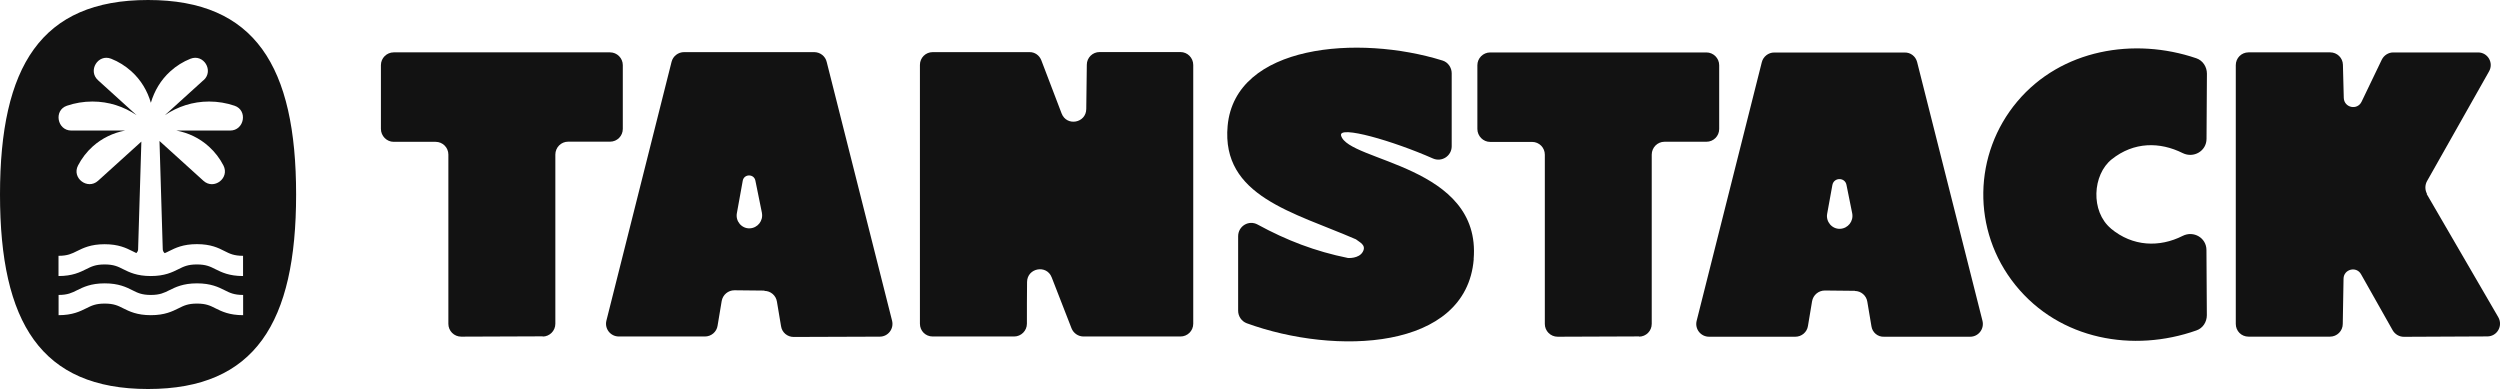
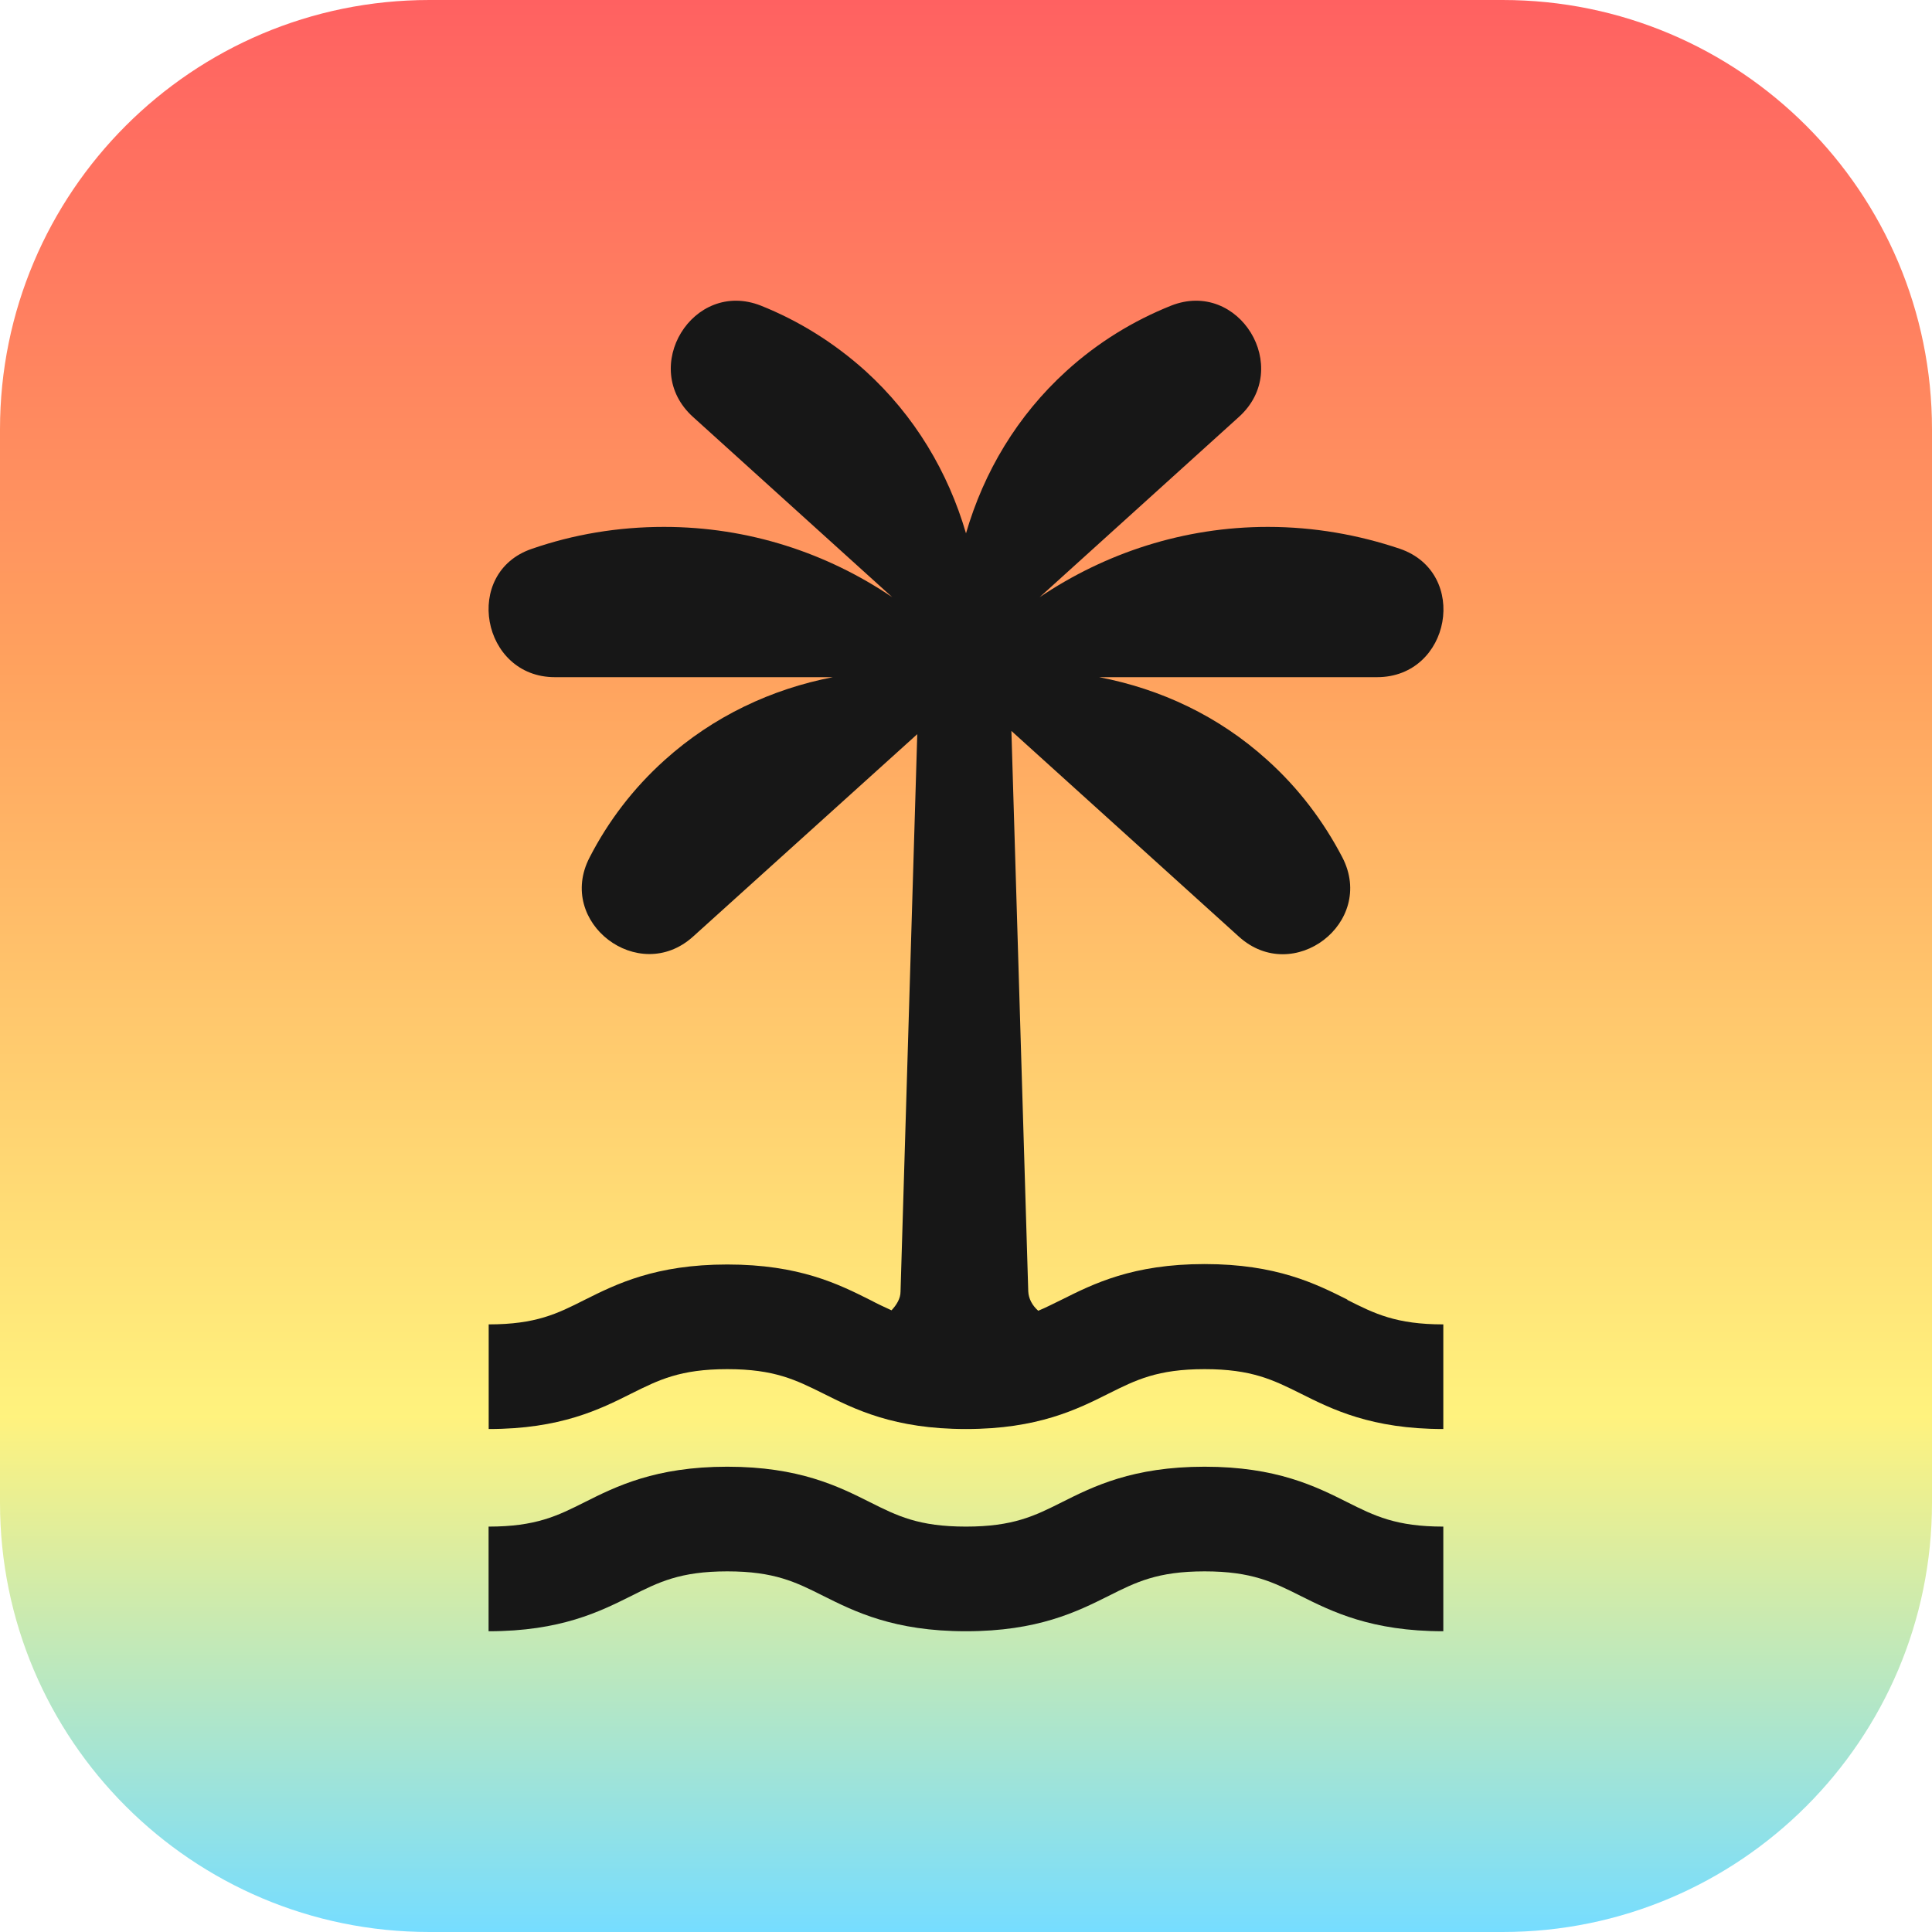
- <svg xmlns="http://www.w3.org/2000/svg" id="Layer_1" viewBox="0 0 321.33 50">
-   <defs />
-   <path d="M19.03,0c13.76,0,19.03,8.54,19.03,25s-5.27,25-19.03,25S0,41.46,0,25C0,8.54,5.27,0,19.03,0ZM25.32,36.42c-1.79,0-2.76.49-3.55.88-.68.34-1.21.61-2.38.61-1.17,0-1.71-.27-2.38-.61-.78-.39-1.76-.88-3.55-.88-1.79,0-2.76.49-3.55.88-.68.34-1.21.61-2.38.61v2.6c1.79,0,2.76-.49,3.55-.88.68-.34,1.21-.61,2.38-.61s1.71.27,2.38.61c.78.39,1.76.88,3.55.88s2.76-.49,3.55-.88c.68-.34,1.21-.61,2.38-.61s1.71.27,2.38.61c.78.39,1.76.88,3.55.88v-2.6c-1.17,0-1.71-.27-2.38-.61-.78-.39-1.76-.88-3.55-.88ZM26.17,10.31c1.35-1.22,0-3.43-1.69-2.76-.93.37-1.81.91-2.59,1.62-1.23,1.11-2.05,2.52-2.5,4.04-.44-1.53-1.27-2.93-2.5-4.04-.78-.7-1.66-1.25-2.6-1.62-1.69-.67-3.04,1.54-1.69,2.76l4.95,4.49c-1.62-1.1-3.56-1.75-5.67-1.75-1.15,0-2.25.19-3.28.54-1.73.59-1.25,3.19.57,3.19h6.91c-1.52.29-2.97.97-4.18,2.06-.78.7-1.4,1.53-1.87,2.43-.84,1.61,1.22,3.18,2.57,1.97l5.57-5.04-.42,13.87c0,.17-.1.33-.22.46-.18-.08-.35-.16-.53-.26-.78-.39-1.76-.88-3.55-.88s-2.76.49-3.55.88c-.68.34-1.21.61-2.38.61v2.6c1.79,0,2.76-.49,3.55-.88.68-.34,1.21-.61,2.38-.61s1.71.27,2.38.61c.78.39,1.76.88,3.55.88s2.76-.49,3.55-.88c.68-.34,1.21-.61,2.38-.61s1.71.27,2.38.61c.78.39,1.76.88,3.55.88v-2.6c-1.17,0-1.71-.27-2.38-.61h0c-.78-.4-1.76-.89-3.55-.89s-2.76.49-3.55.88c-.2.1-.39.2-.59.28-.15-.13-.24-.3-.25-.48l-.42-13.94,5.65,5.12c1.35,1.22,3.4-.35,2.57-1.97-.46-.89-1.08-1.72-1.87-2.43-1.21-1.1-2.65-1.77-4.18-2.06h6.91c1.83,0,2.3-2.6.57-3.19-1.03-.35-2.13-.54-3.28-.54-2.1,0-4.04.65-5.67,1.75l4.95-4.49Z" fill-rule="evenodd" fill="#121212" />
-   <path d="M151.71,43.25h-12.45c-.67,0-1.28-.42-1.53-1.04l-2.55-6.55c-.65-1.7-3.15-1.22-3.17.58-.02,1.8-.02,3.53-.02,5.37,0,.9-.74,1.64-1.64,1.64h-10.47c-.92,0-1.64-.72-1.64-1.64V8.34c0-.9.72-1.64,1.64-1.64h12.43c.69-.02,1.28.41,1.53,1.04l2.61,6.84c.65,1.7,3.15,1.25,3.17-.57l.07-5.69c0-.9.74-1.63,1.64-1.63h10.4c.9,0,1.64.74,1.64,1.66v33.26c0,.92-.74,1.64-1.64,1.64l-.02-.02Z" fill="#121212" />
-   <path d="M98.25,37.35l-3.85-.04c-.81,0-1.5.58-1.64,1.38l-.53,3.18c-.12.79-.81,1.38-1.62,1.38h-11.07c-1.07,0-1.85-.99-1.6-2.03l8.38-33.28c.18-.72.85-1.24,1.6-1.24h16.76c.76.02,1.41.53,1.58,1.27l8.4,33.25c.26,1.04-.51,2.05-1.58,2.05l-11.07.04c-.81,0-1.5-.58-1.62-1.38l-.53-3.16c-.12-.79-.81-1.38-1.6-1.38v-.04ZM97.94,27.4l-.85-4.19c-.18-.88-1.44-.88-1.62,0l-.76,4.2c-.19,1.02.62,1.98,1.65,1.94,1.02-.04,1.76-.97,1.57-1.98v.02Z" fill="#121212" />
-   <path d="M69.77,43.23l-10.49.04c-.92,0-1.65-.74-1.65-1.64v-21.76c0-.9-.72-1.64-1.64-1.64h-5.39c-.9,0-1.64-.76-1.64-1.66v-8.2c0-.9.74-1.64,1.65-1.64h27.8c.9,0,1.64.74,1.64,1.64v8.2c0,.9-.72,1.64-1.64,1.64h-5.39c-.9,0-1.64.74-1.64,1.66v21.75c0,.9-.74,1.64-1.64,1.64l.02-.02Z" fill="#121212" />
-   <path d="M311.9,24.92l9.21,15.85c.63,1.1-.14,2.47-1.41,2.47l-10.72.05c-.6,0-1.14-.32-1.44-.83l-4.07-7.21c-.6-1.08-2.24-.65-2.25.58l-.1,5.81c0,.9-.74,1.63-1.64,1.63h-10.47c-.92,0-1.64-.72-1.64-1.64V8.37c0-.9.72-1.64,1.64-1.64h10.49c.9,0,1.62.71,1.64,1.59l.11,4.26c.04,1.27,1.74,1.64,2.29.49l2.59-5.39c.28-.57.85-.94,1.48-.94h10.88c1.27-.02,2.06,1.34,1.43,2.44l-7.97,14.1c-.28.51-.28,1.13,0,1.64h-.02Z" fill="#121212" />
-   <path d="M238.4,37.38l-3.85-.04c-.81,0-1.5.58-1.64,1.38l-.53,3.18c-.12.79-.81,1.38-1.62,1.38h-11.09c-1.07,0-1.85-.99-1.6-2.03l8.38-33.26c.18-.72.85-1.24,1.58-1.24h16.78c.76-.02,1.41.49,1.6,1.22l8.4,33.26c.26,1.04-.51,2.05-1.58,2.05h-11.07c-.81.04-1.5-.55-1.62-1.34l-.53-3.16c-.12-.79-.81-1.38-1.6-1.38v-.02ZM238.07,27.43l-.74-3.67c-.19-.99-1.62-.99-1.81.02l-.67,3.69c-.19,1.02.62,1.98,1.65,1.94,1.02-.04,1.76-.97,1.57-1.98Z" fill="#121212" />
-   <path d="M189.42,33.35c-.99,11.71-17.78,12.35-29.17,8.2-.67-.25-1.11-.9-1.11-1.61v-9.57c0-1.31,1.37-2.14,2.52-1.5,3.68,2.01,7.39,3.44,11.6,4.29,0,0,1.39.11,1.9-.79.51-.9-.46-1.25-.88-1.61-8.01-3.48-17.32-5.53-16.49-14.59.97-10.48,16.83-11.75,27.62-8.39.7.21,1.18.9,1.18,1.64v9.38c0,1.24-1.27,2.07-2.41,1.57-5.16-2.28-12.16-4.29-11.81-2.95.9,3.39,18.06,3.76,17.04,15.9l.02.04Z" fill="#121212" />
-   <path d="M271.32,29.38c2.8,2.33,6.25,2.44,9.22.94,1.41-.71,3.06.25,3.06,1.82l.05,8.37c0,.87-.51,1.68-1.34,1.96-8.08,2.86-17.55,1.24-23.25-5.81-5.7-7.05-5.42-16.91.23-23.62,5.65-6.71,15.03-8.27,23.01-5.55.83.28,1.36,1.1,1.36,1.98l-.05,8.37c0,1.57-1.65,2.53-3.06,1.84-2.94-1.47-6.28-1.47-9.12.79-2.48,1.98-2.75,6.69-.11,8.9Z" fill="#121212" />
-   <path d="M210.7,43.24l-10.49.04c-.92,0-1.65-.74-1.65-1.64v-21.76c0-.9-.72-1.64-1.64-1.64h-5.39c-.9,0-1.64-.76-1.64-1.66v-8.2c0-.9.74-1.64,1.65-1.64h27.79c.9,0,1.64.74,1.64,1.64v8.2c0,.9-.72,1.64-1.64,1.64h-5.39c-.9,0-1.64.74-1.64,1.66v21.75c0,.9-.72,1.64-1.64,1.64l.02-.02Z" fill="#121212" />
+ <svg xmlns="http://www.w3.org/2000/svg" width="18" height="18" viewBox="0 0 18 18" fill="none">
+   <rect width="18" height="18" rx="4" fill="url(#paint0_linear_852_3841)" fill-opacity="0.99" />
+   <path d="M11.223 13.665C10.553 13.665 10.186 13.849 9.893 13.996C9.64 14.123 9.44 14.223 8.999 14.223C8.559 14.223 8.359 14.123 8.106 13.996C7.813 13.849 7.446 13.665 6.776 13.665C6.106 13.665 5.739 13.849 5.446 13.996C5.193 14.123 4.993 14.223 4.552 14.223V15.198C5.223 15.198 5.589 15.015 5.883 14.868C6.136 14.741 6.336 14.64 6.776 14.64C7.216 14.64 7.416 14.741 7.669 14.868C7.963 15.015 8.329 15.198 8.999 15.198C9.67 15.198 10.036 15.015 10.33 14.868C10.583 14.741 10.783 14.64 11.223 14.64C11.663 14.64 11.863 14.741 12.116 14.868C12.41 15.015 12.776 15.198 13.447 15.198V14.223C13.007 14.223 12.806 14.123 12.553 13.996C12.26 13.849 11.893 13.665 11.223 13.665Z" fill="#171717" />
+   <path d="M12.553 12.108C12.26 11.961 11.893 11.777 11.223 11.777C10.553 11.777 10.187 11.961 9.893 12.108C9.816 12.145 9.746 12.182 9.673 12.212C9.616 12.162 9.583 12.098 9.58 12.031L9.423 6.81L11.543 8.727C12.05 9.185 12.82 8.597 12.507 7.989C12.333 7.655 12.1 7.344 11.807 7.081C11.353 6.67 10.813 6.419 10.24 6.309H12.83C13.517 6.309 13.693 5.337 13.043 5.113C12.657 4.983 12.243 4.909 11.813 4.909C11.027 4.909 10.296 5.153 9.686 5.564L11.543 3.884C12.05 3.426 11.543 2.597 10.91 2.848C10.56 2.988 10.23 3.189 9.936 3.456C9.476 3.874 9.166 4.398 9 4.969C8.833 4.398 8.523 3.874 8.063 3.456C7.77 3.192 7.44 2.988 7.09 2.848C6.456 2.597 5.95 3.426 6.456 3.884L8.313 5.564C7.706 5.153 6.976 4.909 6.186 4.909C5.756 4.909 5.343 4.979 4.956 5.113C4.306 5.333 4.486 6.309 5.169 6.309H7.76C7.19 6.419 6.646 6.673 6.193 7.081C5.9 7.344 5.666 7.652 5.493 7.989C5.179 8.594 5.95 9.182 6.456 8.727L8.546 6.84L8.39 12.035C8.39 12.098 8.353 12.158 8.306 12.208C8.24 12.178 8.176 12.148 8.106 12.111C7.813 11.964 7.446 11.781 6.776 11.781C6.106 11.781 5.74 11.964 5.446 12.111C5.193 12.239 4.993 12.339 4.553 12.339V13.314C5.223 13.314 5.59 13.13 5.883 12.983C6.136 12.857 6.336 12.756 6.776 12.756C7.216 12.756 7.416 12.857 7.67 12.983C7.963 13.13 8.33 13.314 9 13.314C9.67 13.314 10.037 13.13 10.33 12.983C10.583 12.857 10.783 12.756 11.223 12.756C11.663 12.756 11.863 12.857 12.117 12.983C12.41 13.13 12.777 13.314 13.447 13.314V12.339C13.007 12.339 12.807 12.239 12.553 12.111V12.108Z" fill="#171717" />
+   <defs>
+     <linearGradient id="paint0_linear_852_3841" x1="8" y1="0" x2="8" y2="18" gradientUnits="userSpaceOnUse">
+       <stop stop-color="#FF5F5F" />
+       <stop offset="0.344" stop-color="#FFA05C" />
+       <stop offset="0.733" stop-color="#FFF27C" />
+       <stop offset="1" stop-color="#74DCFF" />
+     </linearGradient>
+   </defs>
</svg>
